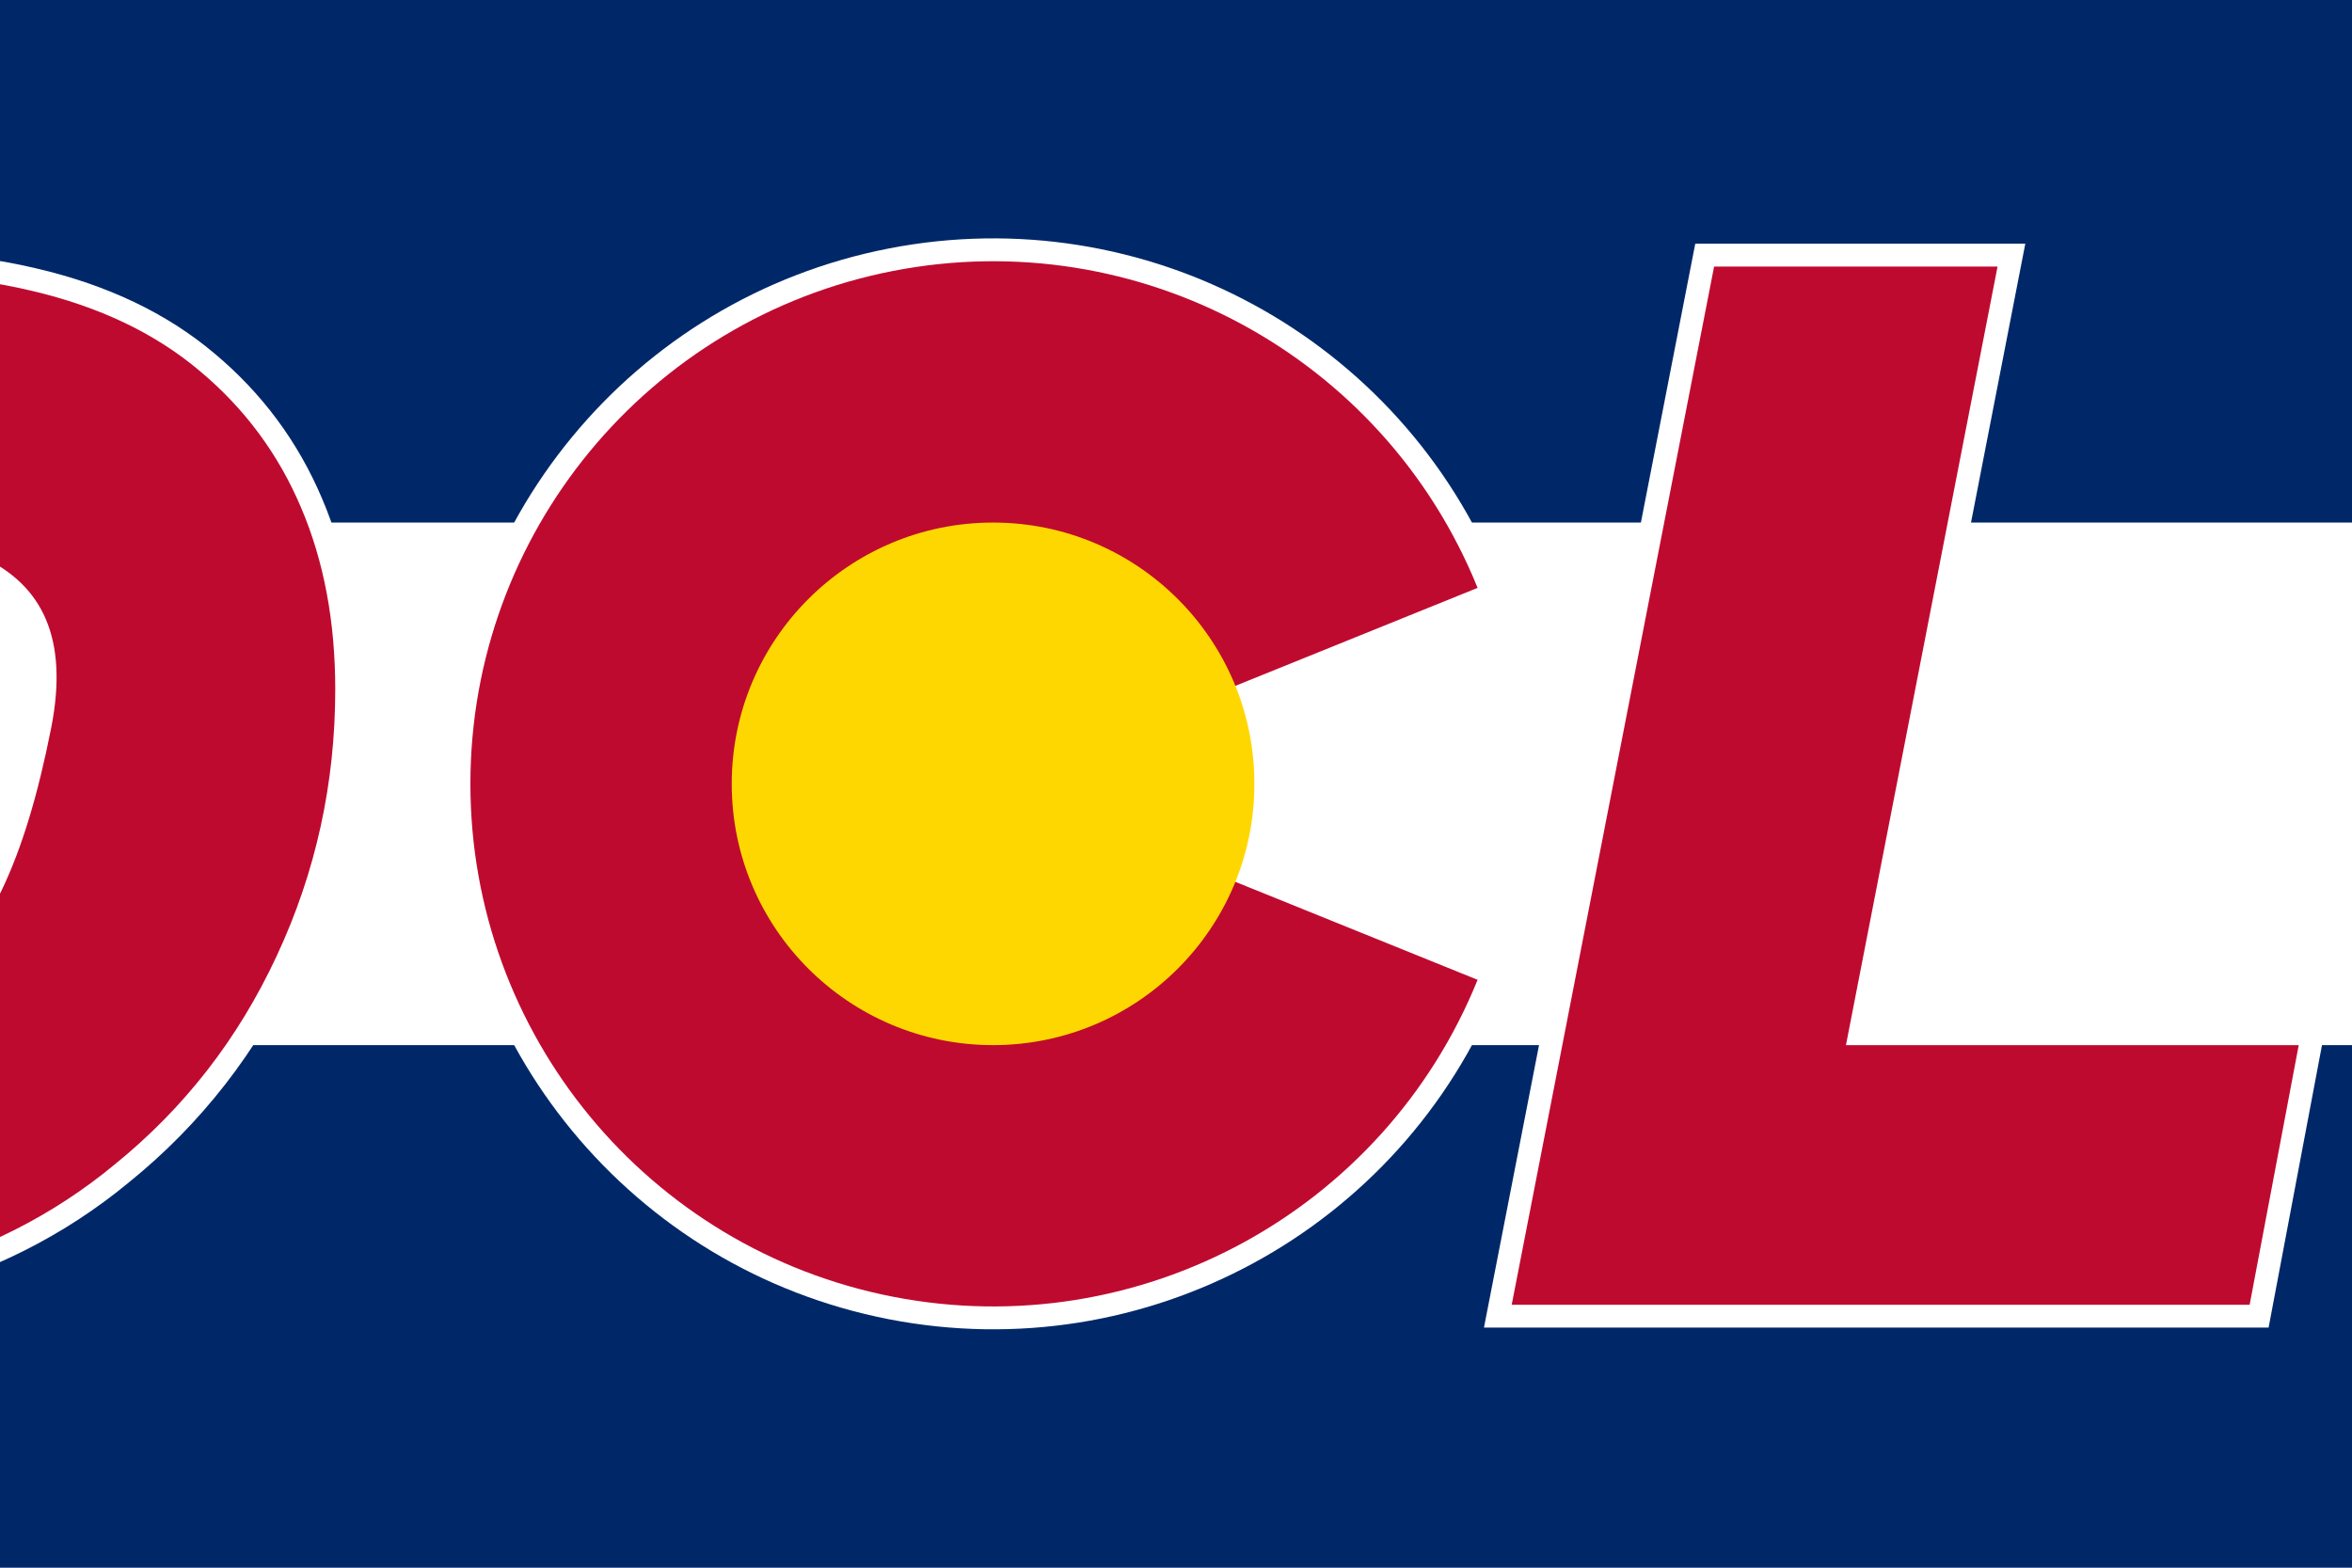
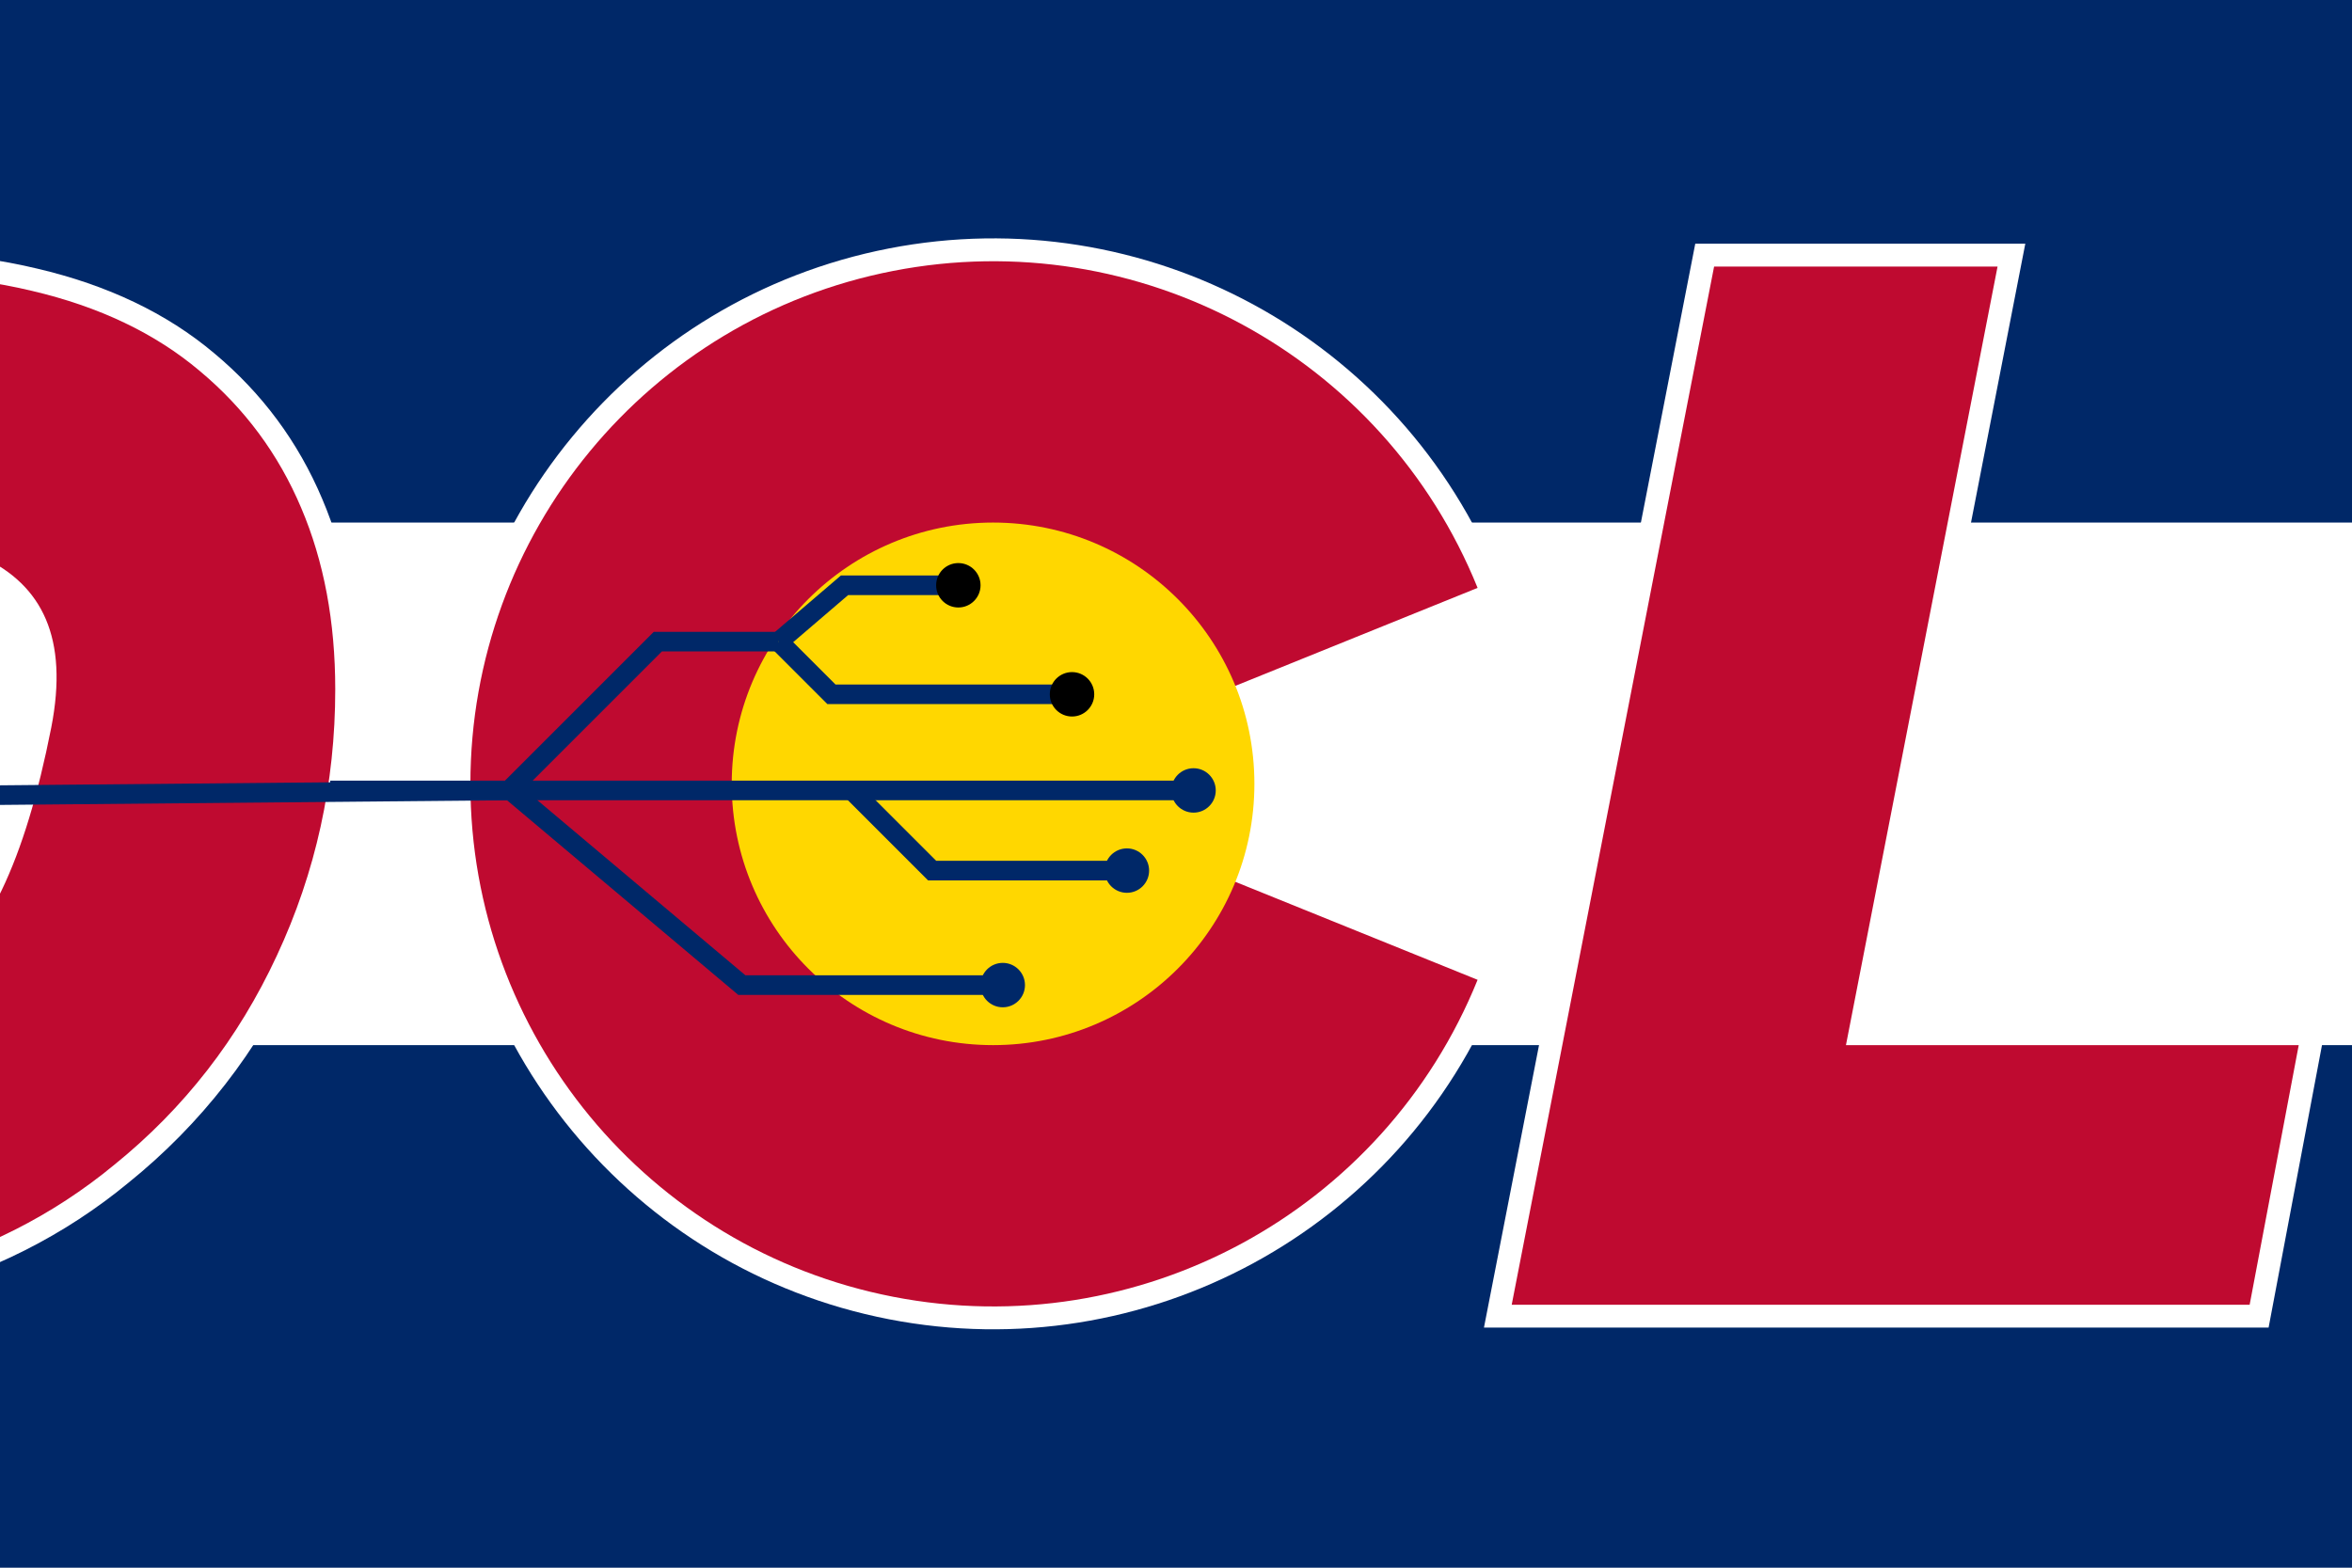
<svg xmlns="http://www.w3.org/2000/svg" xmlns:ns1="http://www.openswatchbook.org/uri/2009/osb" xmlns:xlink="http://www.w3.org/1999/xlink" width="1800" height="1200" version="1.1" id="svg10">
  <defs id="defs14">
+     <linearGradient id="linearGradient5898" ns1:paint="solid">
+       <stop style="stop-color:#000000;stop-opacity:1;" offset="0" id="stop5896" />
+     </linearGradient>
+     <marker orient="auto" refY="0.0" refX="0.0" id="marker5816" style="overflow:visible">
+       <path id="path5814" d="M -2.5,-1.0 C -2.5,1.76 -4.74,4.0 -7.5,4.0 C -10.26,4.0 -12.5,1.76 -12.5,-1.0 C -12.5,-3.76 -10.26,-6.0 -7.5,-6.0 C -4.74,-6.0 -2.5,-3.76 -2.5,-1.0 z " style="fill-rule:evenodd;stroke:#000000;stroke-width:1pt;stroke-opacity:1;fill:#000000;fill-opacity:1" transform="scale(0.2) translate(7.4, 1)" />
+     </marker>
+     <marker orient="auto" refY="0.0" refX="0.0" id="marker5752" style="overflow:visible">
+       <path id="path5750" d="M -2.5,-1.0 C -2.5,1.76 -4.74,4.0 -7.5,4.0 C -10.26,4.0 -12.5,1.76 -12.5,-1.0 C -12.5,-3.76 -10.26,-6.0 -7.5,-6.0 C -4.74,-6.0 -2.5,-3.76 -2.5,-1.0 z " style="fill-rule:evenodd;stroke:#000000;stroke-width:1pt;stroke-opacity:1;fill:#000000;fill-opacity:1" transform="scale(0.2) translate(7.4, 1)" />
+     </marker>
+     <marker orient="auto" refY="0.0" refX="0.0" id="marker5694" style="overflow:visible">
+       <path id="path5692" d="M -2.5,-1.0 C -2.5,1.76 -4.74,4.0 -7.5,4.0 C -10.26,4.0 -12.5,1.76 -12.5,-1.0 C -12.5,-3.76 -10.26,-6.0 -7.5,-6.0 C -4.74,-6.0 -2.5,-3.76 -2.5,-1.0 z " style="fill-rule:evenodd;stroke:#002868;stroke-width:1pt;stroke-opacity:1;fill:#002868;fill-opacity:1" transform="scale(0.2) translate(7.4, 1)" />
+     </marker>
+     <marker orient="auto" refY="0.0" refX="0.0" id="marker5642" style="overflow:visible">
+       <path id="path5640" d="M -2.5,-1.0 C -2.5,1.76 -4.74,4.0 -7.5,4.0 C -10.26,4.0 -12.5,1.76 -12.5,-1.0 C -12.5,-3.76 -10.26,-6.0 -7.5,-6.0 C -4.74,-6.0 -2.5,-3.76 -2.5,-1.0 z " style="fill-rule:evenodd;stroke:#002868;stroke-width:1pt;stroke-opacity:1;fill:#002868;fill-opacity:1" transform="scale(0.2) translate(7.4, 1)" />
+     </marker>
+     <marker orient="auto" refY="0.0" refX="0.0" id="marker5608" style="overflow:visible">
+       <path id="path5606" d="M -2.5,-1.0 C -2.5,1.76 -4.74,4.0 -7.5,4.0 C -10.26,4.0 -12.5,1.76 -12.5,-1.0 C -12.5,-3.76 -10.26,-6.0 -7.5,-6.0 C -4.74,-6.0 -2.5,-3.76 -2.5,-1.0 z " style="fill-rule:evenodd;stroke:#000000;stroke-width:1.0pt" transform="scale(0.2) translate(7.4, 1)" />
+     </marker>
+     <marker orient="auto" refY="0.0" refX="0.0" id="DotS" style="overflow:visible">
+       <path id="path5195" d="M -2.5,-1.0 C -2.5,1.76 -4.74,4.0 -7.5,4.0 C -10.26,4.0 -12.5,1.76 -12.5,-1.0 C -12.5,-3.76 -10.26,-6.0 -7.5,-6.0 C -4.74,-6.0 -2.5,-3.76 -2.5,-1.0 z " style="fill-rule:evenodd;stroke:#002868;stroke-width:1pt;stroke-opacity:1;fill:#002868;fill-opacity:1" transform="scale(0.2) translate(7.4, 1)" />
+     </marker>
+     <marker orient="auto" refY="0.0" refX="0.0" id="DotM" style="overflow:visible">
+       <path id="path5192" d="M -2.5,-1.0 C -2.5,1.76 -4.74,4.0 -7.5,4.0 C -10.26,4.0 -12.5,1.76 -12.5,-1.0 C -12.5,-3.76 -10.26,-6.0 -7.5,-6.0 C -4.74,-6.0 -2.5,-3.76 -2.5,-1.0 z " style="fill-rule:evenodd;stroke:#000000;stroke-width:1pt;stroke-opacity:1;fill:#000000;fill-opacity:1" transform="scale(0.4) translate(7.4, 1)" />
+     </marker>
    <linearGradient id="linearGradient5075" ns1:paint="solid">
      <stop style="stop-color:#002868;stop-opacity:1;" offset="0" id="stop5073" />
    </linearGradient>
    <linearGradient id="linearGradient5069" ns1:paint="solid">
      <stop style="stop-color:#000000;stop-opacity:1;" offset="0" id="stop5067" />
    </linearGradient>
    <linearGradient id="linearGradient5063" ns1:paint="solid">
      <stop style="stop-color:#000000;stop-opacity:1;" offset="0" id="stop5061" />
    </linearGradient>
    <linearGradient id="linearGradient5029" ns1:paint="solid">
      <stop style="stop-color:#000000;stop-opacity:1;" offset="0" id="stop5027" />
    </linearGradient>
    <linearGradient id="linearGradient4990" ns1:paint="solid">
      <stop style="stop-color:#000000;stop-opacity:1;" offset="0" id="stop4988" />
    </linearGradient>
    <linearGradient id="linearGradient4982" ns1:paint="solid">
      <stop style="stop-color:#000000;stop-opacity:1;" offset="0" id="stop4980" />
    </linearGradient>
    <linearGradient id="linearGradient4973" ns1:paint="solid">
      <stop style="stop-color:#000000;stop-opacity:1;" offset="0" id="stop4971" />
    </linearGradient>
    <linearGradient id="linearGradient4951" ns1:paint="solid">
      <stop style="stop-color:#ffffff;stop-opacity:1;" offset="0" id="stop4949" />
    </linearGradient>
    <linearGradient id="linearGradient4551" ns1:paint="solid">
      <stop style="stop-color:#000000;stop-opacity:1;" offset="0" id="stop4549" />
    </linearGradient>
    <linearGradient id="linearGradient4545" ns1:paint="solid">
      <stop style="stop-color:#bf0a30;stop-opacity:1;" offset="0" id="stop4543" />
    </linearGradient>
    <linearGradient xlink:href="#linearGradient4545" id="linearGradient4547" x1="360" y1="600" x2="1130.81" y2="600" gradientUnits="userSpaceOnUse" />
    <linearGradient xlink:href="#linearGradient4545" id="linearGradient4612" gradientUnits="userSpaceOnUse" x1="-782.546" y1="582.544" x2="273.454" y2="582.544" />
    <linearGradient xlink:href="#linearGradient4545" id="linearGradient4616" gradientUnits="userSpaceOnUse" x1="-782.546" y1="582.544" x2="273.454" y2="582.544" />
    <linearGradient xlink:href="#linearGradient4545" id="linearGradient867" gradientUnits="userSpaceOnUse" x1="-782.546" y1="582.544" x2="273.454" y2="582.544" gradientTransform="matrix(1.596836,0,0,1.596836,-189.1442,-328.8535)" />
    <linearGradient xlink:href="#linearGradient4545" id="linearGradient869" gradientUnits="userSpaceOnUse" x1="-782.546" y1="582.544" x2="273.454" y2="582.544" gradientTransform="matrix(1.596836,0,0,1.596836,-189.1442,-328.8535)" />
    <marker id="Arrow2Sstart" orient="auto" refX="0" refY="0" style="overflow:visible">
      <path d="M 8.72,4.03 -2.21,0.02 8.72,-4 c -1.75,2.37 -1.74,5.62 0,8.03 z" id="Arrow2SstartPath" style="fill:#000000;fill-opacity:1;stroke:#000000;stroke-opacity:1" transform="matrix(0.3,0,0,0.3,-0.69,0)" />
    </marker>
    <marker id="Arrow2Send" orient="auto" refX="0" refY="0" style="overflow:visible">
      <path d="M 8.72,4.03 -2.21,0.02 8.72,-4 c -1.75,2.37 -1.74,5.62 0,8.03 z" id="Arrow2SendPath" style="fill:#000000;fill-opacity:1;stroke:#000000;stroke-opacity:1" transform="matrix(-0.3,0,0,-0.3,0.69,0)" />
    </marker>
    <linearGradient xlink:href="#linearGradient4951" id="linearGradient4953" x1="-1541.226" y1="601.373" x2="-680.89" y2="601.373" gradientUnits="userSpaceOnUse" />
    <linearGradient xlink:href="#linearGradient4545" id="linearGradient4960" gradientUnits="userSpaceOnUse" gradientTransform="matrix(1.596836,0,0,1.596836,-189.1442,-328.8535)" x1="-782.546" y1="582.544" x2="273.454" y2="582.544" />
    <linearGradient xlink:href="#linearGradient4951" id="linearGradient4975" x1="-771.546" y1="582.544" x2="-394.358" y2="582.544" gradientUnits="userSpaceOnUse" gradientTransform="matrix(1.596836,0,0,1.596836,2388.954,-328.8535)" />
    <linearGradient xlink:href="#linearGradient4951" id="linearGradient4984" x1="-577.514" y1="601.373" x2="256.567" y2="601.373" gradientUnits="userSpaceOnUse" />
    <linearGradient xlink:href="#linearGradient4951" id="linearGradient4992" x1="360" y1="600" x2="1130.81" y2="600" gradientUnits="userSpaceOnUse" />
    <style id="style6" type="text/css">
   
    .str0 {stroke:#1F1A17;stroke-width:0.9}
    .fil0 {fill:#0093DD}
    .fil1 {fill:white}
   
  </style>
-     <linearGradient xlink:href="#linearGradient4951" id="linearGradient5071" x1="542.241" y1="400.508" x2="889.185" y2="400.508" gradientUnits="userSpaceOnUse" />
-     <linearGradient xlink:href="#linearGradient5075" id="linearGradient5077" x1="535.797" y1="400.508" x2="894.477" y2="400.508" gradientUnits="userSpaceOnUse" />
-     <linearGradient xlink:href="#linearGradient5075" id="linearGradient5079" gradientUnits="userSpaceOnUse" x1="535.797" y1="400.508" x2="894.477" y2="400.508" />
-     <linearGradient xlink:href="#linearGradient4951" id="linearGradient5081" gradientUnits="userSpaceOnUse" x1="542.241" y1="400.508" x2="889.185" y2="400.508" />
+     <linearGradient xlink:href="#linearGradient5075" id="linearGradient5079" gradientUnits="userSpaceOnUse" x1="535.797" y1="400.508" x2="894.477" y2="400.508" gradientTransform="matrix(0.7335993,0,0,0.7335993,-692.7005,314.3724)" />
+     <linearGradient xlink:href="#linearGradient4951" id="linearGradient5081" gradientUnits="userSpaceOnUse" x1="542.241" y1="400.508" x2="889.185" y2="400.508" gradientTransform="matrix(0.7335993,0,0,0.7335993,-692.7005,314.3724)" />
    <linearGradient xlink:href="#linearGradient4545" id="linearGradient5083" gradientUnits="userSpaceOnUse" x1="-782.546" y1="582.544" x2="273.454" y2="582.544" gradientTransform="matrix(1.596836,0,0,1.596836,2388.954,-328.8535)" />
    <linearGradient xlink:href="#linearGradient4545" id="linearGradient5085" gradientUnits="userSpaceOnUse" gradientTransform="matrix(1.596836,0,0,1.596836,-189.1442,-328.8535)" x1="-782.546" y1="582.544" x2="273.454" y2="582.544" />
    <linearGradient xlink:href="#linearGradient4545" id="linearGradient5087" gradientUnits="userSpaceOnUse" x1="360" y1="600" x2="1130.81" y2="600" />
+     <linearGradient xlink:href="#linearGradient5075" id="linearGradient5900" x1="-559" y1="582.982" x2="528.7" y2="582.982" gradientUnits="userSpaceOnUse" />
+     <linearGradient xlink:href="#linearGradient5075" id="linearGradient5902" gradientUnits="userSpaceOnUse" x1="-559" y1="582.982" x2="528.7" y2="582.982" />
+     <linearGradient xlink:href="#linearGradient5075" id="linearGradient5904" gradientUnits="userSpaceOnUse" x1="-559" y1="582.982" x2="528.7" y2="582.982" />
+     <linearGradient xlink:href="#linearGradient5075" id="linearGradient5906" gradientUnits="userSpaceOnUse" x1="-559" y1="582.982" x2="528.7" y2="582.982" />
+     <linearGradient xlink:href="#linearGradient5075" id="linearGradient5908" gradientUnits="userSpaceOnUse" x1="-559" y1="582.982" x2="528.7" y2="582.982" />
+     <linearGradient xlink:href="#linearGradient5075" id="linearGradient5910" gradientUnits="userSpaceOnUse" x1="-559" y1="582.982" x2="528.7" y2="582.982" />
+     <linearGradient xlink:href="#linearGradient5075" id="linearGradient5912" gradientUnits="userSpaceOnUse" x1="-559" y1="582.982" x2="528.7" y2="582.982" />
  </defs>
  <rect width="3423.976" height="1200" id="rect2" x="-1623.977" y="0" style="fill:#002868" />
  <rect width="3423.976" height="400" y="400" id="rect4" x="-1623.977" style="fill:#ffffff" />
  <flowRoot xml:space="preserve" id="flowRoot3730" style="fill:black;fill-opacity:1;stroke:none;font-family:sans-serif;font-style:normal;font-weight:normal;font-size:40px;line-height:1.25;letter-spacing:0px;word-spacing:0px">
    <flowRegion id="flowRegion3732">
      <rect id="rect3734" width="399.424" height="137.464" x="-977.81" y="217.003" />
    </flowRegion>
    <flowPara id="flowPara3736" />
  </flowRoot>
  <g aria-label="L" transform="matrix(1.596836,0,0,1.596836,2388.954,-328.8535)" style="font-style:normal;font-weight:normal;font-size:40px;line-height:1.25;font-family:sans-serif;letter-spacing:0px;word-spacing:0px;fill:url(#linearGradient4612);fill-opacity:1;stroke:none" id="flowRoot4602" />
  <flowRoot xml:space="preserve" id="flowRoot4647" style="fill:black;fill-opacity:1;stroke:none;font-family:sans-serif;font-style:normal;font-weight:normal;font-size:40px;line-height:1.25;letter-spacing:0px;word-spacing:0px">
    <flowRegion id="flowRegion4649">
      <rect id="rect4651" width="137.55" height="71.526" x="-856.475" y="572.774" />
    </flowRegion>
    <flowPara id="flowPara4653" />
  </flowRoot>
  <g id="layer1" style="display:inline">
    <path d="m -908.079,883 h -334.307 l -62.589,115.72 h -236.25 l 449.612,-794.692 h 270.203 l 140.522,794.692 H -889.967 Z M -1146.125,705.025 h 210.189 l -47.175,-301.393 z" style="font-style:italic;font-weight:bold;font-size:682.667px;line-height:1.25;font-family:sans-serif;letter-spacing:0px;word-spacing:0px;fill:url(#linearGradient4960);fill-opacity:1;stroke:url(#linearGradient4953);stroke-width:35;stroke-miterlimit:4;stroke-dasharray:none" id="path4947" />
    <path id="path4968" style="font-style:italic;font-weight:bold;font-size:682.667px;line-height:1.25;font-family:sans-serif;letter-spacing:0px;word-spacing:0px;fill:url(#linearGradient5083);fill-opacity:1;stroke:url(#linearGradient4975);stroke-width:35;stroke-miterlimit:4;stroke-dasharray:none" d="m 1311.815,204.027 h 216.927 L 1412.721,800 h 346.507 l -37.559,198.72 h -564.748 z" />
    <path d="m -255.041,400 -78.595,400 h 73.454 c 92.01,0 156.708,-9.349 203.483,-44.419 C -9.924,720.511 18.928,659.721 39.246,556.839 52.626,488.22 32.263,447.907 -13.292,426.457 -69.479,400 -128.109,399.335 -183.183,400 Z M -422.621,204.027 h 215.573 c 102.907,0 180.088,6.21 231.541,18.63 51.454,12.065 94.213,32.469 128.279,61.212 34.421,28.743 60.325,63.696 77.713,104.859 17.388,40.808 26.082,87.116 26.082,138.925 0,72.035 -14.904,139.989 -44.711,203.863 -29.453,63.519 -70.971,116.924 -124.553,160.216 -46.841,38.679 -101.31,66.18 -163.41,82.503 -61.744,16.323 -156.845,24.485 -285.301,24.485 h -216.105 z" style="font-style:italic;font-weight:bold;font-size:682.667px;line-height:1.25;font-family:sans-serif;letter-spacing:0px;word-spacing:0px;fill:url(#linearGradient5085);fill-opacity:1;stroke:url(#linearGradient4984);stroke-width:35;stroke-miterlimit:4;stroke-dasharray:none" id="path4977" />
    <path style="fill:url(#linearGradient5087);fill-opacity:1;stroke:url(#linearGradient4992);stroke-width:35;stroke-miterlimit:4;stroke-dasharray:none" id="path4986" d="m 1130.81,750 a 400,400 0 1 1 0,-300 L 760,600 Z" />
  </g>
  <g id="layer2">
    <path id="path860" style="font-style:italic;font-weight:bold;font-size:682.667px;line-height:1.25;font-family:sans-serif;letter-spacing:0px;word-spacing:0px;fill:url(#linearGradient867);fill-opacity:1;stroke:none;stroke-width:0.2;stroke-miterlimit:4;stroke-dasharray:none" d="m -908.079,883 h -334.307 l -62.589,115.72 h -236.25 l 449.612,-794.692 h 270.203 l 140.522,794.692 H -889.967 Z M -1146.125,705.025 h 210.189 l -47.175,-301.393 z" />
    <path id="path862" style="font-style:italic;font-weight:bold;font-size:682.667px;line-height:1.25;font-family:sans-serif;letter-spacing:0px;word-spacing:0px;fill:url(#linearGradient869);fill-opacity:1;stroke:none;stroke-width:0.2;stroke-miterlimit:4;stroke-dasharray:none" d="m -255.041,400 -78.595,400 h 73.454 c 92.01,0 156.708,-9.349 203.483,-44.419 C -9.924,720.511 18.928,659.721 39.246,556.839 52.626,488.22 32.263,447.907 -13.292,426.457 -69.479,400 -128.109,399.335 -183.183,400 Z M -422.621,204.027 h 215.573 c 102.907,0 180.088,6.21 231.541,18.63 51.454,12.065 94.213,32.469 128.279,61.212 34.421,28.743 60.325,63.696 77.713,104.859 17.388,40.808 26.082,87.116 26.082,138.925 0,72.035 -14.904,139.989 -44.711,203.863 -29.453,63.519 -70.971,116.924 -124.553,160.216 -46.841,38.679 -101.31,66.18 -163.41,82.503 -61.744,16.323 -156.845,24.485 -285.301,24.485 h -216.105 z" />
    <path d="M1130.81,750A400,400 0 1,1 1130.81,450L760,600Z" id="path6" style="fill-opacity:1;fill:url(#linearGradient4547)" fill="#bf0a30" />
    <path transform="matrix(1.596836,0,0,1.596836,2388.954,-328.8535)" d="m -674.546,333.71 h 135.848 l -72.657,373.221 h 216.996 l -23.521,124.446 h -353.667 z" style="font-style:italic;font-weight:bold;font-size:682.667px;line-height:1.25;font-family:sans-serif;letter-spacing:0px;word-spacing:0px;fill:url(#linearGradient4616);fill-opacity:1;stroke:none" id="path4940" />
  </g>
  <g id="layer3">
    <circle style="" cx="760" cy="600" r="200" fill="gold" id="circle8" />
  </g>
-   <g style="fill:url(#linearGradient5077);fill-opacity:1;fill-rule:evenodd;stroke:url(#linearGradient5071);stroke-width:13.631;stroke-miterlimit:4;stroke-dasharray:none" id="g5059" transform="matrix(0.7335993,0,0,0.7335993,-673.8552,313.9467)">
-     <path id="polygon12" d="M 627.251,-37.205 889.185,400.082 627.251,838.22 H 542.241 L 698.425,400.082 542.241,-37.205 Z" style="fill:url(#linearGradient5079);fill-opacity:1;stroke:url(#linearGradient5081);stroke-width:13.631;stroke-miterlimit:4;stroke-dasharray:none" />
+   <g id="layer4" style="display:inline">
+     <g style="display:inline;stroke:url(#linearGradient5900);stroke-width:15;stroke-miterlimit:4;stroke-dasharray:none" id="g5119" transform="translate(401.7218,18.04408)">
+       <path id="path5104" d="m 194.259,473.094 50.346,-43.131 H 332" style="fill:none;stroke:url(#linearGradient5902);stroke-width:15;stroke-linecap:butt;stroke-linejoin:miter;stroke-miterlimit:4;stroke-dasharray:none;stroke-opacity:1;marker-end:url(#marker5816)" />
+       <path id="path5106" d="m 194.259,473.094 40.323,40.323 H 419" style="fill:none;stroke:url(#linearGradient5904);stroke-width:15;stroke-linecap:butt;stroke-linejoin:miter;stroke-miterlimit:4;stroke-dasharray:none;stroke-opacity:1;marker-end:url(#marker5752)" />
+       <path id="path5108" d="m 250.274,587 61.363,61.363 H 461" style="fill:none;stroke:url(#linearGradient5906);stroke-width:15;stroke-linecap:butt;stroke-linejoin:miter;stroke-miterlimit:4;stroke-dasharray:none;stroke-opacity:1;marker-end:url(#marker5642)" />
+       <path id="path5096" d="M -536.058,591.828 -11,587 166,736 h 200" style="fill:none;stroke:url(#linearGradient5908);stroke-width:15;stroke-linecap:butt;stroke-linejoin:miter;stroke-miterlimit:4;stroke-dasharray:none;stroke-opacity:1;marker-end:url(#marker5694)" />
+       <path id="path5098" d="M -149,587 H 512" style="fill:none;stroke:url(#linearGradient5910);stroke-width:15;stroke-linecap:butt;stroke-linejoin:miter;stroke-miterlimit:4;stroke-dasharray:none;stroke-opacity:1;marker-end:url(#DotS)" />
+       <path id="path5100" d="M -12.169,587.006 101.742,473.094 l 92.517,0" style="fill:none;stroke:url(#linearGradient5912);stroke-width:15;stroke-linecap:butt;stroke-linejoin:miter;stroke-miterlimit:4;stroke-dasharray:none;stroke-opacity:1" />
+     </g>
+     <path style="fill:url(#linearGradient5079);fill-opacity:1;fill-rule:evenodd;stroke:url(#linearGradient5081);stroke-width:10;stroke-miterlimit:4;stroke-dasharray:none" d="M -232.549,287.079 -40.395,607.873 -232.549,929.29 h -62.364 L -180.336,607.873 -294.913,287.079 Z" id="polygon12" />
  </g>
</svg>
